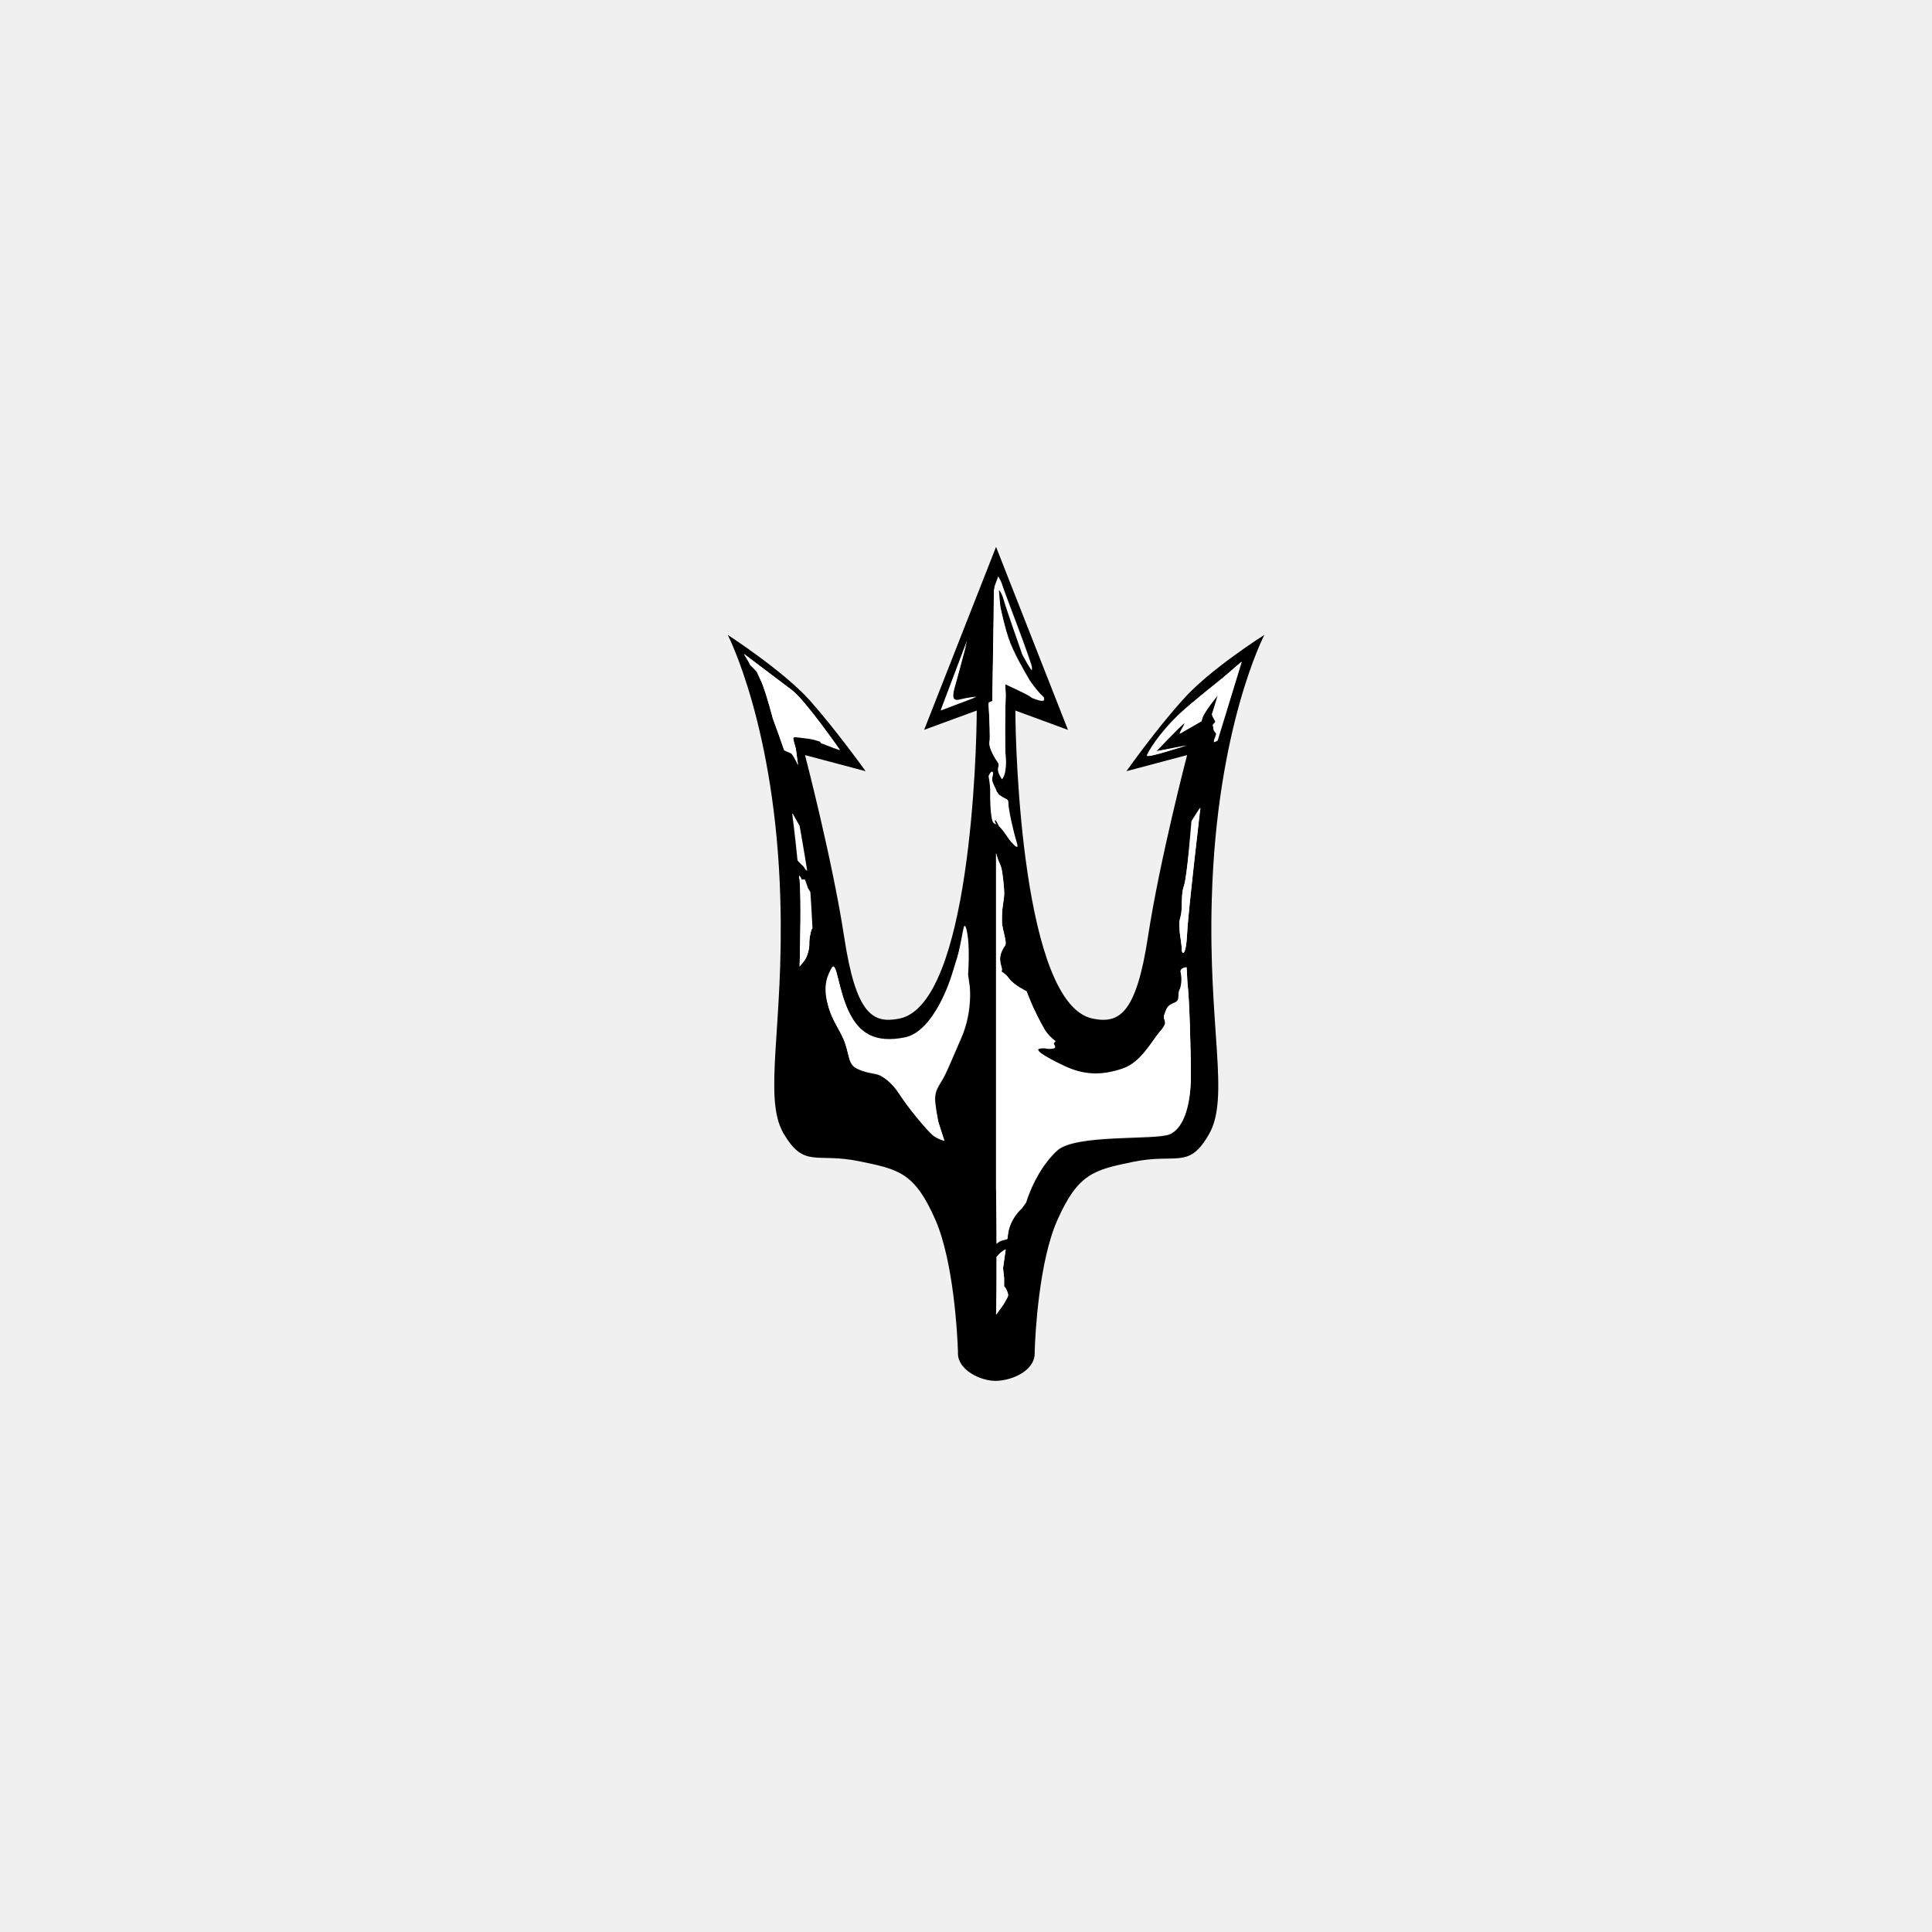
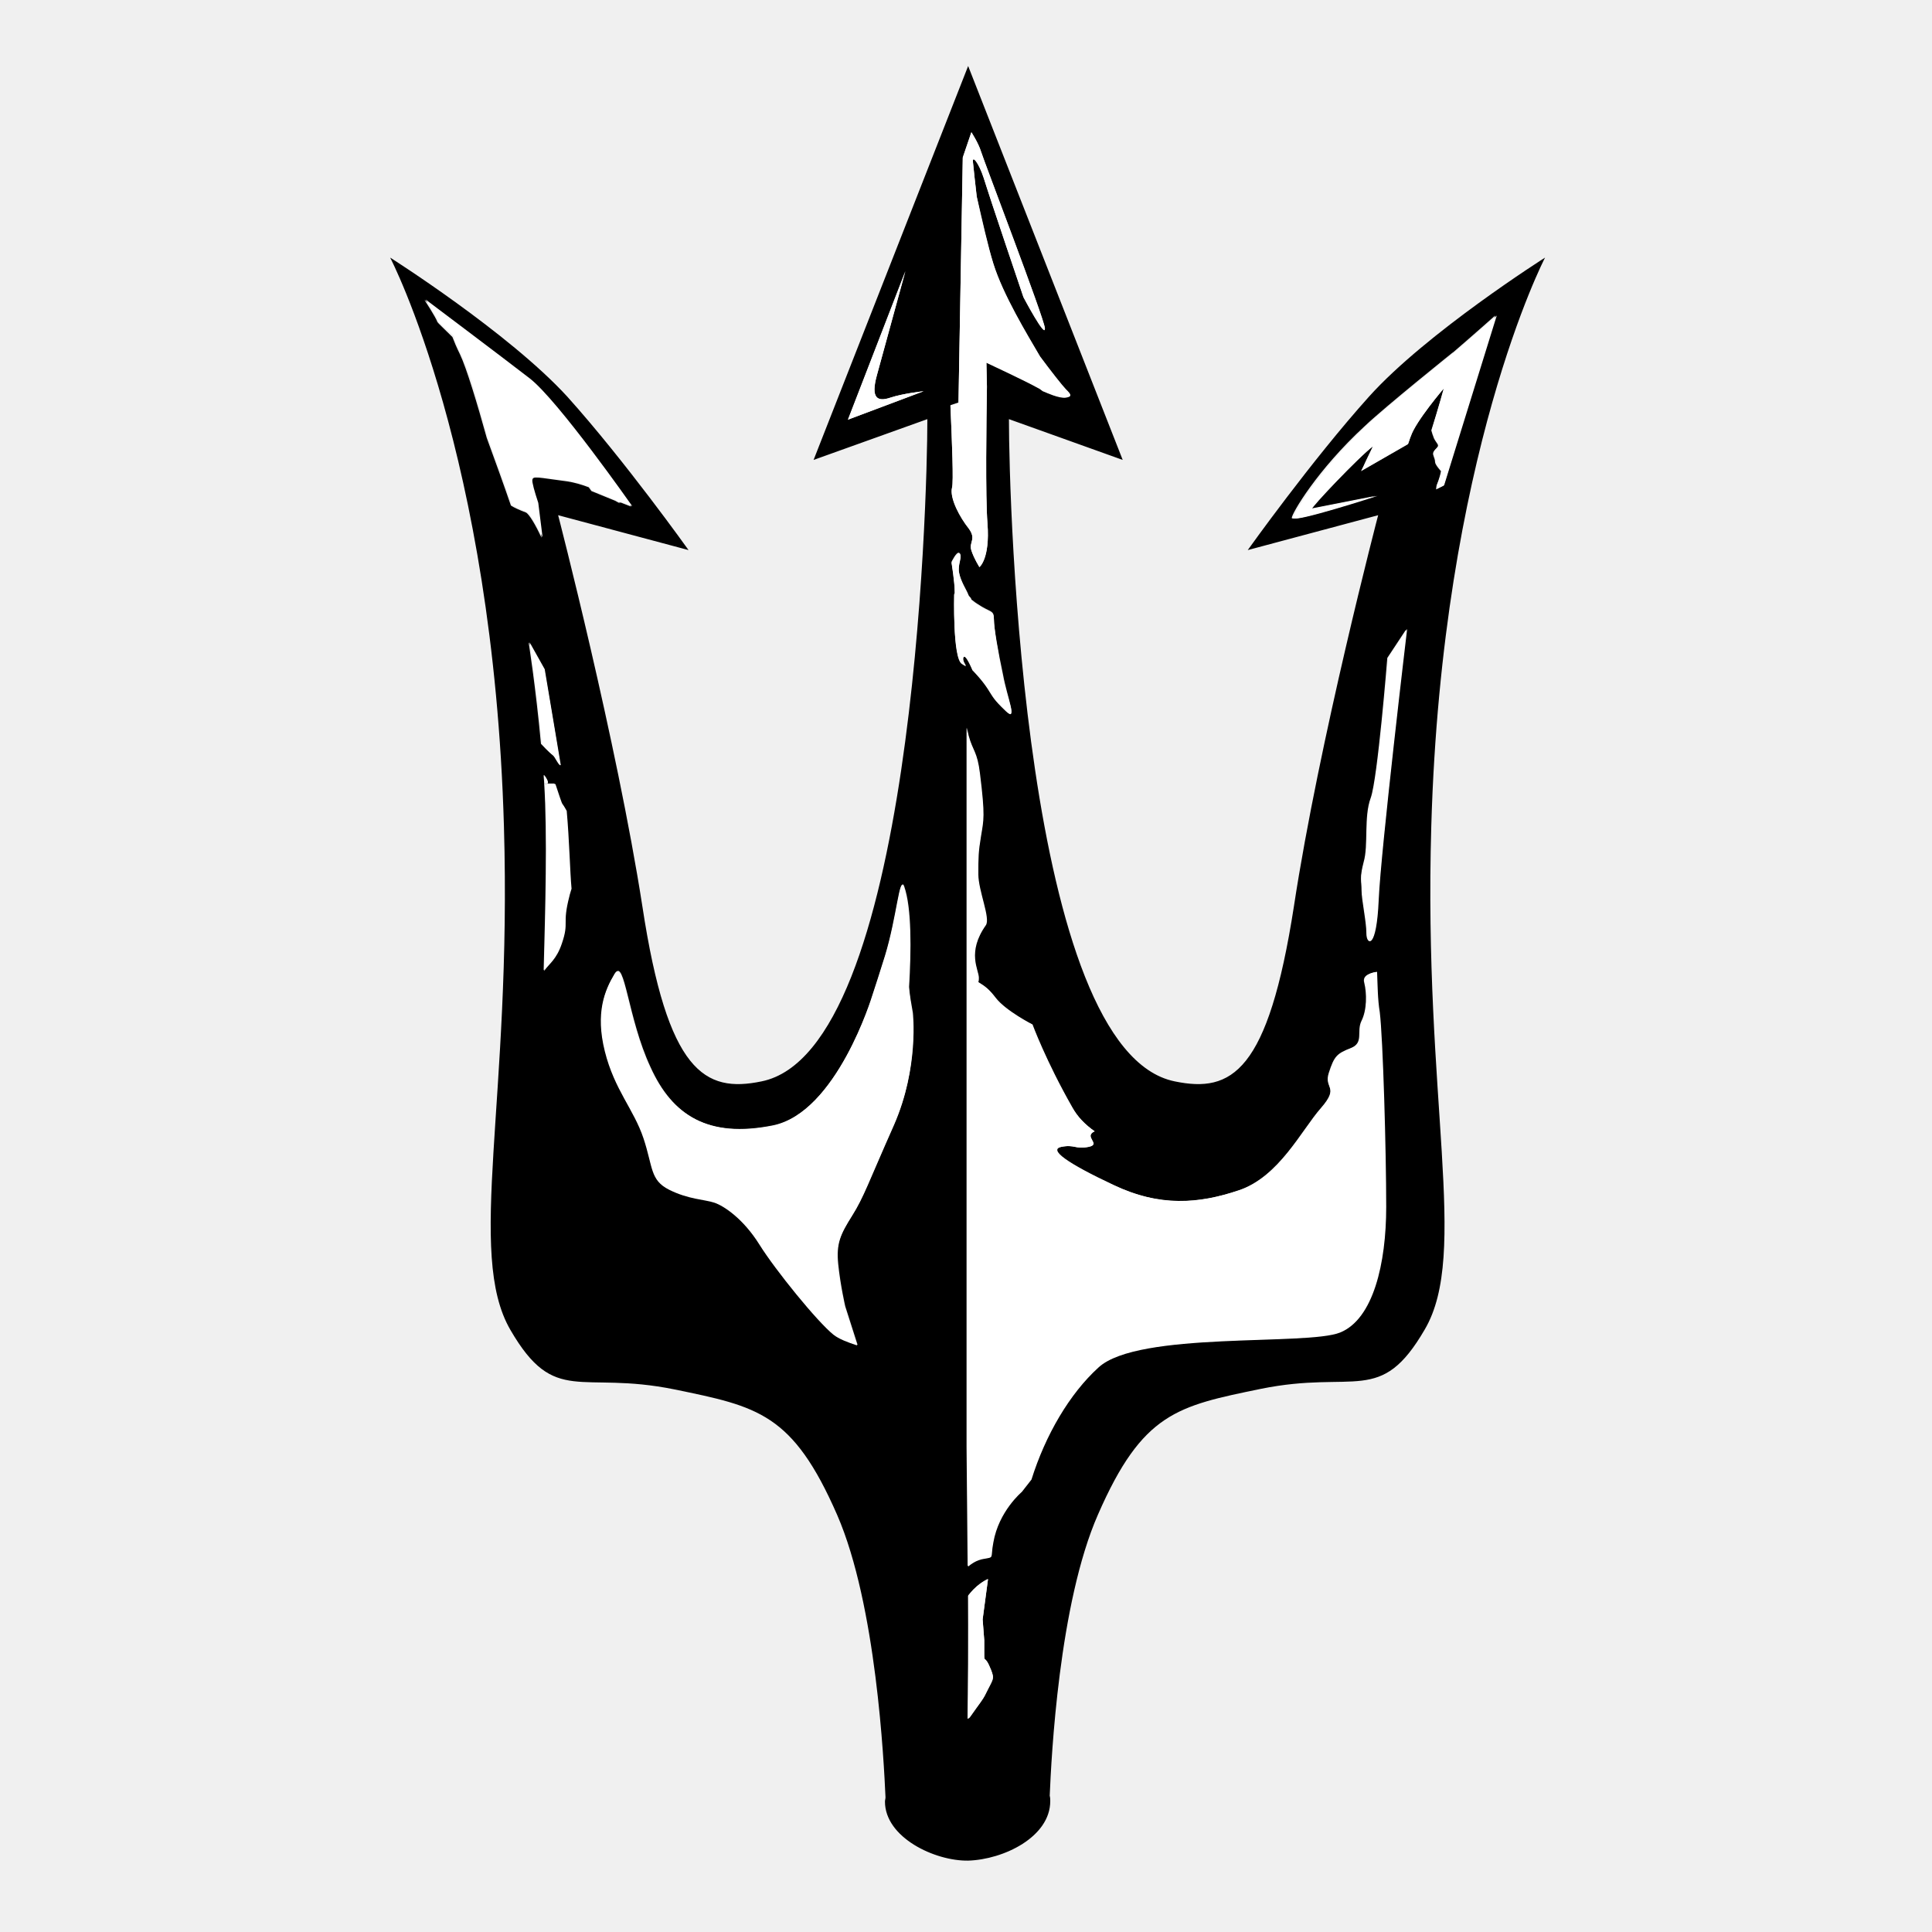
<svg xmlns="http://www.w3.org/2000/svg" version="1.1" x="0px" y="0px" viewBox="0 0 360 360" style="enable-background:new 0 0 360 360;" xml:space="preserve">
  <style type="text/css">
	.st0{fill:#FFFFFF;}
	.st1{fill:#FFFFFF;}
</style>
  <g id="Layer_4">
</g>
  <g id="Layer_3">
    <g>
-       <path d="M225.8,167.5c0.9-32.2,9.8-49.2,9.8-49.2s-10.3,6.5-15.2,12.1c-5,5.5-10.5,13.3-10.5,13.3l11.3-3c0,0-5.1,19.5-7.3,33.9    s-5.4,16.2-10.3,15.2c-13.1-2.7-14.4-50.2-14.4-57.4l9.8,3.6l-13.4-34.1l-13.4,34.1l9.8-3.6c0,7.2-1.2,54.7-14.4,57.4    c-5,1-8.1-0.8-10.3-15.2s-7.3-33.9-7.3-33.9l11.3,3c0,0-5.6-7.8-10.5-13.3c-5-5.5-15.2-12.1-15.2-12.1s8.9,17.1,9.8,49.2    c0.7,23.8-3.3,37,0.6,43.7c3.9,6.6,6,3.5,14.2,5.2c7.2,1.5,10.2,2,14.1,10.9c3.4,7.8,4.1,21.4,4.2,24.5c0,0.1,0,0.2,0,0.4    c0,3.1,4.3,5.2,7.2,5.1c3.1-0.1,7.1-2,7.1-5.1c0-0.2,0-0.3,0-0.4c0.1-3.3,0.8-16.7,4.2-24.4c3.9-8.8,6.9-9.4,14.1-10.9    c8.2-1.7,10.4,1.5,14.2-5.2C229.2,204.5,225.1,191.3,225.8,167.5z M213.8,140.8c0-0.3,2.2-4.1,6.3-8c1.8-1.7,7.7-6.4,7.7-6.4    s0,0-0.1,0.1c2-1.7,3.7-3.2,3.7-3.2l-4.5,14.7l-0.6,0.3c0-0.2,0-0.4,0-0.4s0.3-0.6,0.4-1.2c0,0-0.5-0.6-0.5-0.8    c0-0.2-0.1-0.4-0.1-0.6c-0.1-0.2,0-0.4,0.3-0.6s0-0.4-0.2-0.9c-0.1-0.2-0.2-0.5-0.3-0.7c0.7-2.2,1.1-3.6,1.1-3.6s-2.4,2.9-2.9,4.2    c-0.1,0.2-0.1,0.4-0.2,0.7l-4,2.3c0.1-0.3,0.3-0.6,0.4-0.9c0.2-0.4,0.4-0.8,0.6-1.2c-1.2,0.9-5.4,5.4-5.4,5.4l5.7-1.1    C221.1,138.9,213.8,141.3,213.8,140.8z M189,157.5c-1-1-1-1.2-1.6-2c-0.5-0.8-1.3-1.6-1.3-1.6s-0.7-1.6-0.8-1s0.7,1-0.1,0.5    s-0.7-6-0.7-6l0,0c0-0.1,0-0.1,0-0.2c0-0.9-0.3-2.6-0.3-2.6s0.4-0.9,0.6-0.8c0.4,0.2-0.1,0.9,0,1.7c0.1,0.8,0.6,1.5,0.8,1.9    c0.1,0.3,0.2,0.2,0.3,0.5c0.1,0.1,0.3,0.2,0.5,0.4c1.2,0.8,1.4,0.5,1.4,1.3s0.4,2.9,0.8,4.8C189.1,156.4,190,158.5,189,157.5z     M148.9,153.9c0,0,0.8,4.5,1.4,8.3c-0.1,0-0.1-0.1-0.3-0.3c-0.5-0.9-0.1-0.1-1.4-1.6c-0.5-5-1-8.8-1-8.8L148.9,153.9z     M151.1,173.6c-0.6,2.5,0,2.2-0.6,4.1c-0.5,1.4-1.1,1.8-1.5,2.4c0.1-5.2,0.3-11.8,0-16.2c0.1,0,0.2,0,0.2,0H149c0-0.2,0-0.5,0-0.7    c0.4,0.5,0.4,0.7,0.3,0.7h0.7c0,0,0,0,0.4,1.1c0.3,1,0.1,0.3,0.6,1.2c0.2,2.6,0.3,5.2,0.4,6.8    C151.2,173.1,151.2,173.3,151.1,173.6z M187.1,238.1c0,0,0,0,0,1.1s0,0,0.6,1.5c0.3,0.8,0.2,0.8-0.5,2c-0.3,0.5-0.6,0.9-1.4,2    c-0.1,0.1-0.1,0.2-0.2,0.2c0.1-2.4,0.1-6.5,0.1-10.7c0.1-0.1,0.1-0.1,0.2-0.2c0.8-0.9,1.5-1.2,1.5-1.2l-0.5,3.5L187.1,238.1z     M186,107.4c0,0,0.6,0.9,0.8,1.7c0.2,0.8,5.5,14.4,5.5,15.3c0.1,0.9-1.8-2.7-1.8-2.7s-2.9-8.5-3.5-10.3c-0.4-1.3-1-2.1-0.9-1.4    c0.1,0.5,0.2,2.2,0.3,3c0.4,2,1,4.3,1.5,5.8c0.9,2.7,2.9,6.1,4,8c0.9,1.3,2,2.6,2.3,2.8c0.5,0.5,0.5,0.6,0,0.7    c-0.5,0.1-1.8-0.5-1.8-0.5c-0.1,0-0.1-0.1-0.2-0.1c-0.2-0.1-0.3-0.2-0.4-0.3c-1-0.5-4.5-2.2-4.5-2.2l0.1,2.1    c-0.1,2.9-0.2,9.5,0,11.8c0.2,3.1-0.7,3.8-0.7,3.8s-0.5-0.7-0.7-1.4c-0.2-0.7,0.5-0.9-0.2-1.9c-0.7-0.9-1.7-2.6-1.4-3.6    c0.1-0.5,0-3.9-0.2-7.1l0.7-0.3l0.4-21.3C185.6,108.5,186,107.4,186,107.4z M177.8,128.4c-0.6,2,0,2.3,1.2,2s2.9-0.5,2.9-0.5    l-6.6,2.5l5-12.9C180.2,119.4,178.4,126.4,177.8,128.4z M168.7,193.5c5.6-1.1,8.6-11.2,8.6-11.2l0,0c0.3-0.8,0.7-2,1.1-3.5    c1-3.4,1.2-7,1.6-5.9c0.6,1.8,0.6,5.5,0.4,8.7c0.1,0.7,0.2,1.4,0.3,2.2c0,0,0.6,4.7-1.6,9.7c-2.2,5-2.6,6.2-3.6,7.9    c-1,1.6-1.4,2.4-1.2,4.2c0.2,1.8,0.6,3.6,0.6,3.6l1.1,3.4c-0.8-0.2-1.6-0.6-2-0.9c-1.4-1.1-5-5.6-6.4-7.8    c-1.4-2.2-3.1-3.3-3.9-3.6c-0.8-0.3-2.2-0.3-3.9-1.1c-1.7-0.8-1.4-2-2.2-4.5c-0.8-2.5-2.5-4.2-3.3-7.5c-0.8-3.3,0-5.3,0.8-6.7    c0.8-1.4,1.1,3.9,3.1,8.1C160.1,192.6,163.2,194.6,168.7,193.5z M139.7,123.8c-0.1-0.4-1.1-1.9-1.1-1.9s6.6,4.9,9,6.8    c2.5,1.9,8.9,11.1,8.9,11.1l-1.1-0.4l0.1,0.1c-0.1-0.1-0.3-0.2-0.4-0.2l-2.1-0.8c0,0-0.1-0.1-0.2-0.3c-0.6-0.2-1.3-0.4-1.9-0.5    c-2.6-0.3-3-0.5-3.1-0.1c0,0.2,0.2,1,0.5,2l0.4,3c-0.5-1.1-1.1-2.1-1.3-2.2c-0.6-0.3-1-0.4-1.3-0.6c-0.6-1.8-1.4-4-2.1-5.9    c-0.8-3-1.7-6.1-2.3-7.2c-0.3-0.6-0.5-1.1-0.7-1.5C140.3,124.4,139.7,123.9,139.7,123.8z M217.9,211.4c-2.9,1.1-17.5-0.1-20.9,3    c-2.5,2.3-4.6,5.9-5.8,9.7l-0.8,1.1c0,0-2,1.7-2.5,4.4c-0.3,1.5,0.2,1.2-0.9,1.5c-0.6,0.1-1,0.4-1.3,0.7c0-5.5-0.1-10.3-0.1-10.3    V159c0.1,0.3,0.1,0.5,0.2,0.7c0.4,1.4,0.7,1.4,1,3.3c0.5,3.8,0.3,4,0.1,5.5c-0.2,1.4-0.2,1.9-0.2,3.3s1,3.8,0.6,4.4    c-1.7,2.4-0.6,3.8-0.6,4.5c0,0.1,0,0.2-0.1,0.4c0.6,0.4,0.9,0.6,1.5,1.4c0.9,1.1,3.2,2.3,3.2,2.3s1.1,3.2,3.4,7.2    c0.5,0.8,1.2,1.5,2,2.1c-1,0.5,0.6,1.1-0.5,1.3c-1.2,0.2-1.2-0.2-2.4,0s0.5,1.4,4.5,3.3c4,1.9,7.3,1.7,10.9,0.5    c3.5-1.2,5.4-5.2,7.1-7.1c1.7-1.9,0.2-1.7,0.7-3.1s0.7-1.7,1.9-2.1c1.2-0.5,0.5-1.4,0.9-2.4c0.5-0.9,0.5-2.4,0.2-3.3    c-0.2-0.7,0.6-0.9,1.1-0.9c0.1,1.1,0.1,2.4,0.2,3.4c0.3,2.3,0.6,12,0.6,16.9C221.9,205.4,220.8,210.2,217.9,211.4z M221.2,174    c-0.2,4.3-1,3.9-1,2.9c0-1-0.4-2.9-0.4-3.7c0-0.8-0.2-1,0.2-2.5c0.4-1.4,0-3.9,0.6-5.6c0.6-1.6,1.4-12.1,1.4-12.1l1.6-2.5    C223.7,150.5,221.4,169.6,221.2,174z" />
-       <path class="st0" d="M221.1,180.2c-0.5,0.1-1.2,0.3-1.1,0.9c0.2,0.9,0.2,2.4-0.2,3.3c-0.5,0.9,0.2,1.9-0.9,2.4    c-1.2,0.5-1.4,0.7-1.9,2.1s0.9,1.2-0.7,3.1c-1.7,1.9-3.6,5.9-7.1,7.1c-3.6,1.2-6.9,1.4-10.9-0.5c-4-1.9-5.7-3.1-4.5-3.3    s1.2,0.2,2.4,0c1.1-0.2-0.5-0.9,0.5-1.3c-0.8-0.6-1.5-1.3-2-2.1c-2.3-4-3.4-7.2-3.4-7.2s-2.3-1.1-3.2-2.3c-0.6-0.8-0.9-1-1.5-1.4    c0-0.1,0.1-0.2,0.1-0.4c0-0.7-1.1-2.2,0.6-4.5c0.4-0.6-0.6-3-0.6-4.4s0-1.9,0.2-3.3c0.2-1.4,0.4-1.7-0.1-5.5    c-0.2-1.9-0.6-1.9-1-3.3c-0.1-0.2-0.1-0.4-0.2-0.7v62.4c0,0,0.1,4.8,0.1,10.3c0.3-0.3,0.7-0.6,1.3-0.7c1-0.2,0.6,0,0.9-1.5    c0.5-2.7,2.5-4.4,2.5-4.4l0.8-1.1c1.2-3.9,3.3-7.4,5.8-9.7c3.4-3.2,18.1-1.9,20.9-3s4-6,4-10.9c0-4.9-0.3-14.6-0.6-16.9    C221.2,182.5,221.2,181.3,221.1,180.2z" />
-       <path class="st0" d="M141.7,126.6c0.6,1.2,1.5,4.2,2.3,7.2c0.7,1.9,1.5,4.1,2.1,5.9c0.3,0.2,0.7,0.3,1.3,0.6    c0.3,0.1,0.8,1.1,1.3,2.2l-0.4-3c-0.3-1-0.5-1.8-0.5-2c0.1-0.4,0.5-0.2,3.1,0.1c0.6,0.1,1.3,0.3,1.9,0.5c0.1,0.2,0.2,0.3,0.2,0.3    l2.1,0.8c0.1,0.1,0.3,0.2,0.4,0.2l-0.1-0.1l1.1,0.4c0,0-6.4-9.2-8.9-11.1c-2.5-1.9-9-6.8-9-6.8s1,1.5,1.1,1.9    c0,0.1,0.6,0.6,1.4,1.2C141.2,125.5,141.5,126,141.7,126.6z" />
-       <path class="st0" d="M184.9,130.9l-0.7,0.3c0.2,3.2,0.3,6.6,0.2,7.1c-0.2,0.9,0.7,2.6,1.4,3.6c0.7,0.9,0,1.2,0.2,1.9    c0.2,0.7,0.7,1.4,0.7,1.4s0.9-0.7,0.7-3.8c-0.2-2.4-0.1-8.9,0-11.8l-0.1-2.1c0,0,3.5,1.6,4.5,2.2c0.1,0.1,0.3,0.2,0.4,0.3    c0.1,0,0.1,0.1,0.2,0.1c0,0,1.2,0.5,1.8,0.5c0.5-0.1,0.5-0.2,0-0.7c-0.3-0.3-1.3-1.6-2.3-2.8c-1.1-1.9-3.2-5.3-4-8    c-0.5-1.5-1-3.8-1.5-5.8c-0.1-0.8-0.3-2.5-0.3-3c-0.1-0.7,0.5,0,0.9,1.4c0.5,1.8,3.5,10.3,3.5,10.3s1.9,3.6,1.8,2.7    c-0.1-0.9-5.3-14.5-5.5-15.3c-0.2-0.8-0.8-1.7-0.8-1.7s-0.4,1.1-0.8,2.2L184.9,130.9z" />
-       <path class="st0" d="M150.1,161.9c0.1,0.2,0.2,0.3,0.3,0.3c-0.6-3.8-1.4-8.3-1.4-8.3l-1.3-2.3c0,0,0.6,3.8,1,8.8    C150,161.8,149.6,161.1,150.1,161.9z" />
-       <path class="st1" d="M148.9,163.1c0,0.2,0,0.5,0,0.7h0.2C149.3,163.8,149.3,163.6,148.9,163.1z" />
-       <path class="st0" d="M150.3,165c-0.4-1.1-0.4-1.1-0.4-1.1h-0.7c-0.1,0-0.2,0-0.2,0c0.3,4.4,0.1,11,0,16.2c0.4-0.6,1.1-1,1.5-2.4    c0.6-1.9,0-1.6,0.6-4.1c0.1-0.2,0.1-0.4,0.2-0.6c-0.1-1.5-0.2-4.1-0.4-6.8C150.4,165.3,150.6,165.9,150.3,165z" />
-       <path class="st0" d="M185.9,234c-0.1,0.1-0.1,0.1-0.2,0.2c0,4.1,0,8.2-0.1,10.7c0.1,0,0.2-0.1,0.2-0.2c0.8-1.1,1.1-1.4,1.4-2    c0.6-1.2,0.8-1.2,0.5-2c-0.6-1.5-0.6-0.5-0.6-1.5s0-1.1,0-1.1l-0.2-1.8l0.5-3.5C187.4,232.8,186.6,233.1,185.9,234z" />
-       <path class="st0" d="M220.8,134.6c-0.2,0.5-0.4,0.9-0.6,1.2c-0.2,0.3-0.3,0.6-0.4,0.9l4-2.3c0.1-0.2,0.2-0.5,0.2-0.7    c0.4-1.3,2.9-4.2,2.9-4.2s-0.4,1.5-1.1,3.6c0.1,0.2,0.1,0.5,0.3,0.7c0.2,0.5,0.5,0.6,0.2,0.9s-0.4,0.4-0.3,0.6    c0.1,0.2,0.1,0.4,0.1,0.6c0,0.2,0.5,0.8,0.5,0.8c-0.1,0.6-0.4,1.2-0.4,1.2s0,0.1,0,0.4l0.6-0.3l4.5-14.7c0,0-1.7,1.5-3.7,3.2    c0-0.1,0.1-0.1,0.1-0.1s-5.9,4.7-7.7,6.4c-4.1,3.8-6.3,7.6-6.3,8c0,0.5,7.3-1.9,7.3-1.9l-5.7,1.1    C215.4,140,219.6,135.5,220.8,134.6z" />
-       <path class="st0" d="M158.1,188.4c-2-4.2-2.2-9.5-3.1-8.1c-0.8,1.4-1.7,3.3-0.8,6.7c0.8,3.3,2.5,5,3.3,7.5    c0.8,2.5,0.6,3.6,2.2,4.5c1.7,0.8,3.1,0.8,3.9,1.1c0.8,0.3,2.5,1.4,3.9,3.6c1.4,2.2,5,6.7,6.4,7.8c0.5,0.4,1.2,0.7,2,0.9l-1.1-3.4    c0,0-0.4-1.8-0.6-3.6c-0.2-1.8,0.2-2.6,1.2-4.2c1-1.6,1.4-2.8,3.6-7.9c2.2-5,1.6-9.7,1.6-9.7c-0.2-0.8-0.3-1.5-0.3-2.2    c0.2-3.2,0.2-6.8-0.4-8.7c-0.4-1.1-0.6,2.6-1.6,5.9c-0.5,1.5-0.8,2.7-1.1,3.5l0,0c0,0-3.1,10.1-8.6,11.2S160.1,192.6,158.1,188.4z    " />
-       <path class="st0" d="M187.9,149.6c0-0.8-0.3-0.5-1.4-1.3c-0.2-0.1-0.4-0.3-0.5-0.4c0-0.2-0.2-0.2-0.3-0.5    c-0.1-0.4-0.6-1.2-0.8-1.9c-0.1-0.8,0.4-1.5,0-1.7c-0.2-0.1-0.6,0.8-0.6,0.8s0.3,1.7,0.3,2.6c0,0.1,0,0.1,0,0.2l0,0    c0,0-0.1,5.5,0.7,6s0,0,0.1-0.5s0.8,1,0.8,1s0.8,0.8,1.3,1.6c0.5,0.8,0.5,0.9,1.6,2s0.1-1-0.3-3    C188.3,152.5,187.9,150.4,187.9,149.6z" />
-       <path class="st0" d="M220.6,165.1c-0.6,1.6-0.2,4.1-0.6,5.6c-0.4,1.4-0.2,1.6-0.2,2.5c0,0.8,0.4,2.7,0.4,3.7c0,1,0.8,1.4,1-2.9    c0.2-4.3,2.5-23.5,2.5-23.5l-1.6,2.5C222.1,153,221.2,163.5,220.6,165.1z" />
-       <path class="st0" d="M175.3,132.3l6.6-2.5c0,0-1.8,0.2-2.9,0.5s-1.7,0.1-1.2-2c0.6-2,2.4-9,2.4-9L175.3,132.3z" />
+       <path d="M266.7,153.9c2-69.1,21.2-105.9,21.2-105.9s-22.1,14-32.8,25.9c-10.7,11.9-22.6,28.6-22.6,28.6l24.3-6.5    c0,0-11,42-15.7,72.9c-4.8,30.9-11.6,34.8-22.2,32.6c-28.2-5.7-30.9-107.9-30.9-123.4l21.2,7.6l-28.8-73.4l-28.8,73.4l21.2-7.6    c0,15.5-2.7,117.7-30.9,123.4c-10.6,2.2-17.5-1.7-22.2-32.6c-4.8-30.9-15.7-72.9-15.7-72.9l24.3,6.5c0,0-11.9-16.7-22.6-28.6    C94.8,62,72.7,48,72.7,48s19.2,36.7,21.2,105.9c1.5,51.1-7.1,79.6,1.2,93.9c8.3,14.3,12.9,7.5,30.6,11.1    c15.5,3.2,22,4.4,30.3,23.4c7.3,16.8,8.7,46,9,52.6c0,0.3-0.1,0.5-0.1,0.8c0,6.7,9.3,11.1,15.5,11c6.6-0.2,15.3-4.4,15.3-11.1    c0-0.3,0-0.6-0.1-1c0.3-7.1,1.7-35.8,9-52.4c8.3-19,14.8-20.2,30.3-23.4c17.7-3.6,22.3,3.2,30.6-11.1    C273.8,233.5,265.2,205,266.7,153.9z M240.7,96.5c0-0.8,4.7-8.9,13.6-17.1c3.9-3.7,16.5-13.8,16.5-13.8s-0.1,0.1-0.2,0.2    c4.3-3.7,8-7,8-7L269,90.5l-1.4,0.7c0-0.4,0.1-0.8,0.1-0.8s0.6-1.4,0.8-2.6c0,0-1.1-1.2-1.1-1.7c0-0.5-0.2-0.8-0.3-1.2    c-0.2-0.5,0-0.8,0.6-1.4c0.6-0.6,0-0.8-0.5-1.8c-0.2-0.5-0.4-1.1-0.5-1.5c1.5-4.7,2.3-7.8,2.3-7.8s-5.3,6.2-6.2,9    c-0.1,0.4-0.3,0.9-0.5,1.4l-8.7,5c0.3-0.6,0.6-1.2,0.9-1.9c0.4-0.8,0.8-1.7,1.3-2.7c-2.6,1.9-11.7,11.6-11.7,11.6l12.2-2.4    C256.4,92.4,240.7,97.5,240.7,96.5z M187.4,132.3c-2.3-2.3-2.3-2.5-3.4-4.2c-1.1-1.7-2.8-3.4-2.8-3.4s-1.4-3.4-1.7-2.3    c-0.3,1.1,1.4,2.3-0.3,1.1c-1.7-1.1-1.4-12.9-1.4-12.9l0.1,0c0-0.1,0-0.2,0-0.4c0-1.9-0.6-5.5-0.6-5.5s0.9-1.9,1.4-1.7    c0.8,0.4-0.3,1.9,0,3.6c0.3,1.7,1.4,3.3,1.7,4.1c0.2,0.6,0.5,0.5,0.6,1c0.3,0.2,0.6,0.5,1.1,0.8c2.5,1.7,3.1,1.1,3.1,2.8    c0,1.7,0.8,6.2,1.7,10.4C187.7,130.1,189.7,134.6,187.4,132.3z M101.4,124.7c0,0,1.7,9.6,3,17.9c-0.1,0-0.3-0.2-0.6-0.7    c-1.1-1.9-0.2-0.3-3-3.3c-1-10.8-2.3-18.9-2.3-18.9L101.4,124.7z M106,166.9c-1.4,5.4,0,4.8-1.4,8.8c-1,3-2.4,3.8-3.3,5.1    c0.3-11.2,0.7-25.3,0.1-34.8c0.1,0,0.4,0.1,0.5,0h-0.5c0-0.5-0.1-1.1-0.1-1.6c0.8,1,0.8,1.4,0.6,1.6h1.4c0,0,0,0,0.8,2.4    c0.7,2,0.2,0.7,1.2,2.6c0.5,5.6,0.7,11.3,0.9,14.5C106.3,166,106.2,166.4,106,166.9z M183.4,305.7c0,0,0,0,0,2.3s0,0,1.3,3.3    c0.7,1.6,0.3,1.6-1,4.3c-0.6,1.2-1.3,2-2.9,4.3c-0.1,0.2-0.3,0.3-0.5,0.4c0.1-5.2,0.2-14.1,0.1-22.9c0.1-0.2,0.2-0.3,0.4-0.5    c1.6-2,3.3-2.6,3.3-2.6l-1,7.5L183.4,305.7z M181,24.6c0,0,1.3,2,1.8,3.6c0.5,1.7,11.7,30.9,11.9,32.9c0.2,2-4-5.8-4-5.8    s-6.3-18.4-7.4-22.2c-0.9-2.8-2.2-4.4-2-2.9c0.1,1.1,0.5,4.7,0.7,6.4c1,4.3,2.1,9.3,3.1,12.5c1.8,5.8,6.3,13.2,8.7,17.3    c2,2.7,4.2,5.5,4.8,6.1c1,1,1.2,1.3,0,1.5c-1.2,0.2-3.8-1-3.8-1c-0.2-0.1-0.3-0.1-0.5-0.2c-0.3-0.3-0.7-0.5-0.9-0.6    c-2.1-1.2-9.6-4.7-9.6-4.7l0.1,4.5c-0.1,6.3-0.3,20.4,0.1,25.5c0.5,6.6-1.5,8.1-1.5,8.1s-1-1.5-1.5-3.1c-0.5-1.5,1-2-0.5-4.1    c-1.5-2-3.6-5.6-3.1-7.6c0.3-1,0-8.4-0.3-15.3l1.5-0.5l0.8-45.7C180.2,27,181,24.6,181,24.6z M163.4,69.9c-1.2,4.4,0.1,5,2.5,4.2    c2.4-0.8,6.2-1.2,6.2-1.2L158,78.2l10.7-27.7C168.7,50.5,164.6,65.5,163.4,69.9z M144,209.7c12-2.4,18.6-24.2,18.6-24.2l0,0    c0.6-1.8,1.4-4.3,2.4-7.5c2.2-7.2,2.7-15.1,3.5-12.8c1.4,4,1.3,11.9,0.9,18.7c0.1,1.5,0.4,3.1,0.7,4.8c0,0,1.2,10.1-3.5,20.9    c-4.8,10.8-5.6,13.4-7.8,16.9c-2.2,3.5-3,5.2-2.6,9.1c0.4,3.9,1.3,7.8,1.3,7.8l2.3,7.2c-1.8-0.5-3.4-1.2-4.4-2    c-3-2.4-10.8-12-13.8-16.8c-3-4.8-6.6-7.2-8.4-7.8c-1.8-0.6-4.8-0.6-8.4-2.4c-3.6-1.8-3-4.2-4.8-9.6c-1.8-5.4-5.4-9-7.2-16.2    c-1.8-7.2,0-11.4,1.8-14.4c1.8-3,2.4,8.4,6.6,17.4C125.3,207.9,132,212.1,144,209.7z M81.5,60c-0.3-0.9-2.4-4.1-2.4-4.1    s14.1,10.6,19.4,14.7c5.3,4.1,19.1,23.8,19.1,23.8l-2.3-0.9l0.2,0.3c-0.3-0.2-0.6-0.3-0.9-0.5l-4.4-1.8c0,0-0.2-0.3-0.5-0.7    c-1.3-0.5-2.7-0.9-4-1.1c-5.5-0.7-6.4-1.1-6.7-0.2c-0.1,0.4,0.4,2.2,1.1,4.3l0.8,6.4c-1.1-2.4-2.3-4.4-2.9-4.7    c-1.3-0.5-2.2-0.9-2.8-1.3c-1.3-3.8-3-8.5-4.5-12.6c-1.8-6.5-3.8-13.1-5-15.6c-0.6-1.2-1.1-2.4-1.4-3.2    C82.7,61.2,81.6,60.2,81.5,60z M249.6,248.2c-6.2,2.5-37.6-0.3-45,6.5c-5.4,4.9-9.9,12.6-12.5,20.9l-1.8,2.3c0,0-4.3,3.6-5.3,9.4    c-0.6,3.2,0.4,2.7-1.9,3.1c-1.2,0.2-2.2,0.9-2.8,1.4c-0.1-11.8-0.2-22.2-0.2-22.2V135.6c0.1,0.6,0.2,1.1,0.3,1.5    c0.8,2.9,1.6,3,2.1,7c1,8.1,0.7,8.7,0.2,11.7c-0.5,3.1-0.5,4.1-0.5,7.1s2.2,8.2,1.4,9.5c-3.6,5.1-1.3,8.3-1.3,9.8    c0,0.2-0.1,0.5-0.1,0.8c1.3,0.8,2,1.3,3.3,3c1.8,2.5,6.8,4.9,6.8,4.9s2.5,6.8,7.4,15.4c1,1.8,2.5,3.2,4.2,4.5    c-2.1,1,1.3,2.4-1.1,2.9c-2.5,0.5-2.5-0.5-5.1,0c-2.5,0.5,1,3.1,9.7,7.1c8.7,4.1,15.8,3.6,23.4,1c7.5-2.5,11.7-11.2,15.3-15.3    c3.6-4.1,0.5-3.6,1.5-6.6c1-3.1,1.5-3.6,4.1-4.6c2.5-1,1-3.1,2-5.1c1-2,1-5.1,0.5-7.1c-0.4-1.4,1.2-1.8,2.3-2    c0.1,2.3,0.1,5.1,0.4,7.3c0.6,4.9,1.2,25.9,1.2,36.3C258.2,235.3,255.8,245.7,249.6,248.2z M256.8,167.7c-0.4,9.3-2.2,8.4-2.2,6.2    c0-2.2-0.9-6.2-0.9-8c0-1.8-0.4-2.2,0.4-5.3c0.9-3.1,0-8.4,1.3-11.9c1.3-3.5,3.1-26.1,3.1-26.1l3.5-5.3    C262.1,117.3,257.2,158.4,256.8,167.7z" />
+       <path class="st0" d="M256.6,181.1c-1,0.1-2.6,0.6-2.3,2c0.5,2,0.5,5.1-0.5,7.1c-1,2,0.5,4.1-2,5.1c-2.5,1-3.1,1.5-4.1,4.6    c-1,3.1,2,2.5-1.5,6.6c-3.6,4.1-7.8,12.8-15.3,15.3c-7.6,2.5-14.8,3.1-23.4-1c-8.7-4.1-12.2-6.6-9.7-7.1c2.5-0.5,2.5,0.5,5.1,0    c2.4-0.5-1.1-1.9,1.1-2.9c-1.8-1.2-3.2-2.7-4.2-4.5c-4.9-8.6-7.4-15.4-7.4-15.4s-4.9-2.5-6.8-4.9c-1.3-1.7-2-2.2-3.3-3    c0.1-0.3,0.1-0.5,0.1-0.8c0-1.5-2.3-4.7,1.3-9.8c0.9-1.3-1.4-6.4-1.4-9.5s0-4.1,0.5-7.1c0.5-3.1,0.8-3.6-0.2-11.7    c-0.5-4.1-1.3-4.1-2.1-7c-0.1-0.4-0.2-0.9-0.3-1.5v134.1c0,0,0.1,10.4,0.2,22.2c0.6-0.5,1.6-1.2,2.8-1.4c2.2-0.4,1.3,0,1.9-3.1    c1-5.8,5.3-9.4,5.3-9.4l1.8-2.3c2.6-8.3,7.1-16,12.5-20.9c7.4-6.8,38.8-4,45-6.5c6.2-2.5,8.6-12.9,8.6-23.4    c0-10.5-0.6-31.4-1.2-36.3C256.7,186.2,256.7,183.5,256.6,181.1z" />
+       <path class="st0" d="M85.9,65.9c1.3,2.5,3.2,9,5,15.6c1.5,4.1,3.2,8.8,4.5,12.6c0.6,0.3,1.4,0.7,2.8,1.3c0.6,0.2,1.7,2.3,2.9,4.7    l-0.8-6.4c-0.7-2.1-1.2-3.9-1.1-4.3c0.2-0.9,1.1-0.5,6.7,0.2c1.3,0.2,2.7,0.6,4,1.1c0.3,0.4,0.5,0.7,0.5,0.7l4.4,1.8    c0.3,0.2,0.6,0.4,0.9,0.5l-0.2-0.3l2.3,0.9c0,0-13.8-19.7-19.1-23.8c-5.3-4.1-19.4-14.7-19.4-14.7s2.1,3.2,2.4,4.1    c0.1,0.2,1.2,1.2,2.9,2.7C84.7,63.5,85.3,64.7,85.9,65.9z" />
+       <path class="st0" d="M178.6,75.1l-1.5,0.5c0.3,6.9,0.6,14.3,0.3,15.3c-0.5,2,1.5,5.6,3.1,7.6c1.5,2,0,2.5,0.5,4.1    c0.5,1.5,1.5,3.1,1.5,3.1s2-1.5,1.5-8.1c-0.4-5.1-0.2-19.2-0.1-25.5l-0.1-4.5c0,0,7.5,3.5,9.6,4.7c0.3,0.1,0.6,0.4,0.9,0.6    c0.2,0.1,0.3,0.1,0.5,0.2c0,0,2.6,1.2,3.8,1c1.2-0.2,1-0.5,0-1.5c-0.6-0.6-2.8-3.4-4.8-6.1c-2.4-4.1-6.9-11.5-8.7-17.3    c-1-3.2-2.2-8.2-3.1-12.5c-0.2-1.7-0.6-5.3-0.7-6.4c-0.2-1.5,1.1,0.1,2,2.9c1.2,3.8,7.4,22.2,7.4,22.2s4.1,7.8,4,5.8    c-0.2-2-11.4-31.3-11.9-32.9c-0.5-1.7-1.8-3.6-1.8-3.6s-0.8,2.3-1.6,4.7L178.6,75.1z" />
+       <path class="st0" d="M103.9,141.9c0.3,0.5,0.4,0.6,0.6,0.7c-1.4-8.3-3-17.9-3-17.9l-2.8-5c0,0,1.2,8.1,2.3,18.9    C103.7,141.7,102.7,140,103.9,141.9z" />
+       <path class="st1" d="M101.4,144.4c0,0.5,0.1,1,0.1,1.6h0.5C102.2,145.9,102.2,145.5,101.4,144.4z" />
+       <path class="st0" d="M104.3,148.5c-0.8-2.4-0.8-2.4-0.8-2.4H102c-0.1,0.1-0.4,0.1-0.5,0c0.6,9.5,0.2,23.6-0.1,34.8    c0.9-1.3,2.3-2.1,3.3-5.1c1.4-4.1,0-3.4,1.4-8.8c0.1-0.5,0.3-1,0.4-1.4c-0.3-3.3-0.4-8.9-0.9-14.5    C104.5,149.1,105,150.5,104.3,148.5z" />
+       <path class="st0" d="M180.8,296.8c-0.1,0.1-0.2,0.3-0.4,0.5c0,8.8,0,17.7-0.1,22.9c0.2-0.1,0.3-0.2,0.5-0.4    c1.6-2.3,2.4-3.1,2.9-4.3c1.3-2.6,1.6-2.6,1-4.3c-1.3-3.3-1.3-1-1.3-3.3s0-2.3,0-2.3l-0.3-3.9l1-7.5    C184.1,294.2,182.4,294.9,180.8,296.8z" />
+       <path class="st0" d="M255.9,83.1c-0.5,1-0.9,1.9-1.3,2.7c-0.3,0.7-0.6,1.3-0.9,1.9l8.7-5c0.2-0.5,0.3-1,0.5-1.4    c0.9-2.8,6.2-9,6.2-9s-0.9,3.1-2.3,7.8c0.1,0.4,0.3,1,0.5,1.5c0.5,1.1,1.1,1.2,0.5,1.8c-0.6,0.6-0.8,0.9-0.6,1.4    c0.2,0.5,0.3,0.8,0.3,1.2c0,0.5,1.1,1.7,1.1,1.7c-0.2,1.2-0.8,2.6-0.8,2.6s0,0.3-0.1,0.8l1.4-0.7l9.8-31.6c0,0-3.7,3.3-8,7    c0.1-0.1,0.2-0.2,0.2-0.2s-12.6,10.1-16.5,13.8c-8.9,8.3-13.6,16.4-13.6,17.1c0,1,15.7-4.1,15.7-4.1l-12.2,2.4    C244.2,94.7,253.3,85,255.9,83.1z" />
+       <path class="st0" d="M121.1,198.9c-4.2-9-4.8-20.4-6.6-17.4c-1.8,3-3.6,7.2-1.8,14.4c1.8,7.2,5.4,10.8,7.2,16.2    c1.8,5.4,1.2,7.8,4.8,9.6c3.6,1.8,6.6,1.8,8.4,2.4c1.8,0.6,5.4,3,8.4,7.8c3,4.8,10.8,14.4,13.8,16.8c1,0.8,2.6,1.4,4.4,2l-2.3-7.2    c0,0-0.9-3.9-1.3-7.8c-0.4-3.9,0.4-5.6,2.6-9.1c2.2-3.5,3-6.1,7.8-16.9c4.8-10.8,3.5-20.9,3.5-20.9c-0.3-1.7-0.5-3.3-0.7-4.8    c0.4-6.8,0.5-14.7-0.9-18.7c-0.8-2.3-1.3,5.6-3.5,12.8c-1,3.2-1.8,5.7-2.4,7.5l0,0c0,0-6.6,21.8-18.6,24.2    C132,212.1,125.3,207.9,121.1,198.9z" />
+       <path class="st0" d="M185.2,115.5c0-1.7-0.6-1.1-3.1-2.8c-0.4-0.3-0.8-0.5-1.1-0.8c-0.1-0.5-0.4-0.5-0.6-1    c-0.3-0.8-1.4-2.5-1.7-4.1c-0.3-1.7,0.8-3.2,0-3.6c-0.5-0.2-1.4,1.7-1.4,1.7s0.6,3.6,0.6,5.5c0,0.1,0,0.2,0,0.4l-0.1,0    c0,0-0.3,11.8,1.4,12.9c1.7,1.1,0,0,0.3-1.1c0.3-1.1,1.7,2.3,1.7,2.3s1.7,1.7,2.8,3.4c1.1,1.7,1.1,2,3.4,4.2s0.3-2.3-0.6-6.5    C186,121.7,185.2,117.2,185.2,115.5z" />
+       <path class="st0" d="M255.5,148.7c-1.3,3.5-0.4,8.9-1.3,11.9c-0.9,3.1-0.4,3.5-0.4,5.3c0,1.8,0.9,5.8,0.9,8c0,2.2,1.8,3.1,2.2-6.2    c0.4-9.3,5.3-50.5,5.3-50.5l-3.5,5.3C258.6,122.6,256.8,145.2,255.5,148.7z" />
+       <path class="st0" d="M158,78.2l14.1-5.3c0,0-3.8,0.4-6.2,1.2c-2.4,0.8-3.7,0.1-2.5-4.2c1.2-4.4,5.3-19.3,5.3-19.3L158,78.2z" />
    </g>
  </g>
</svg>
